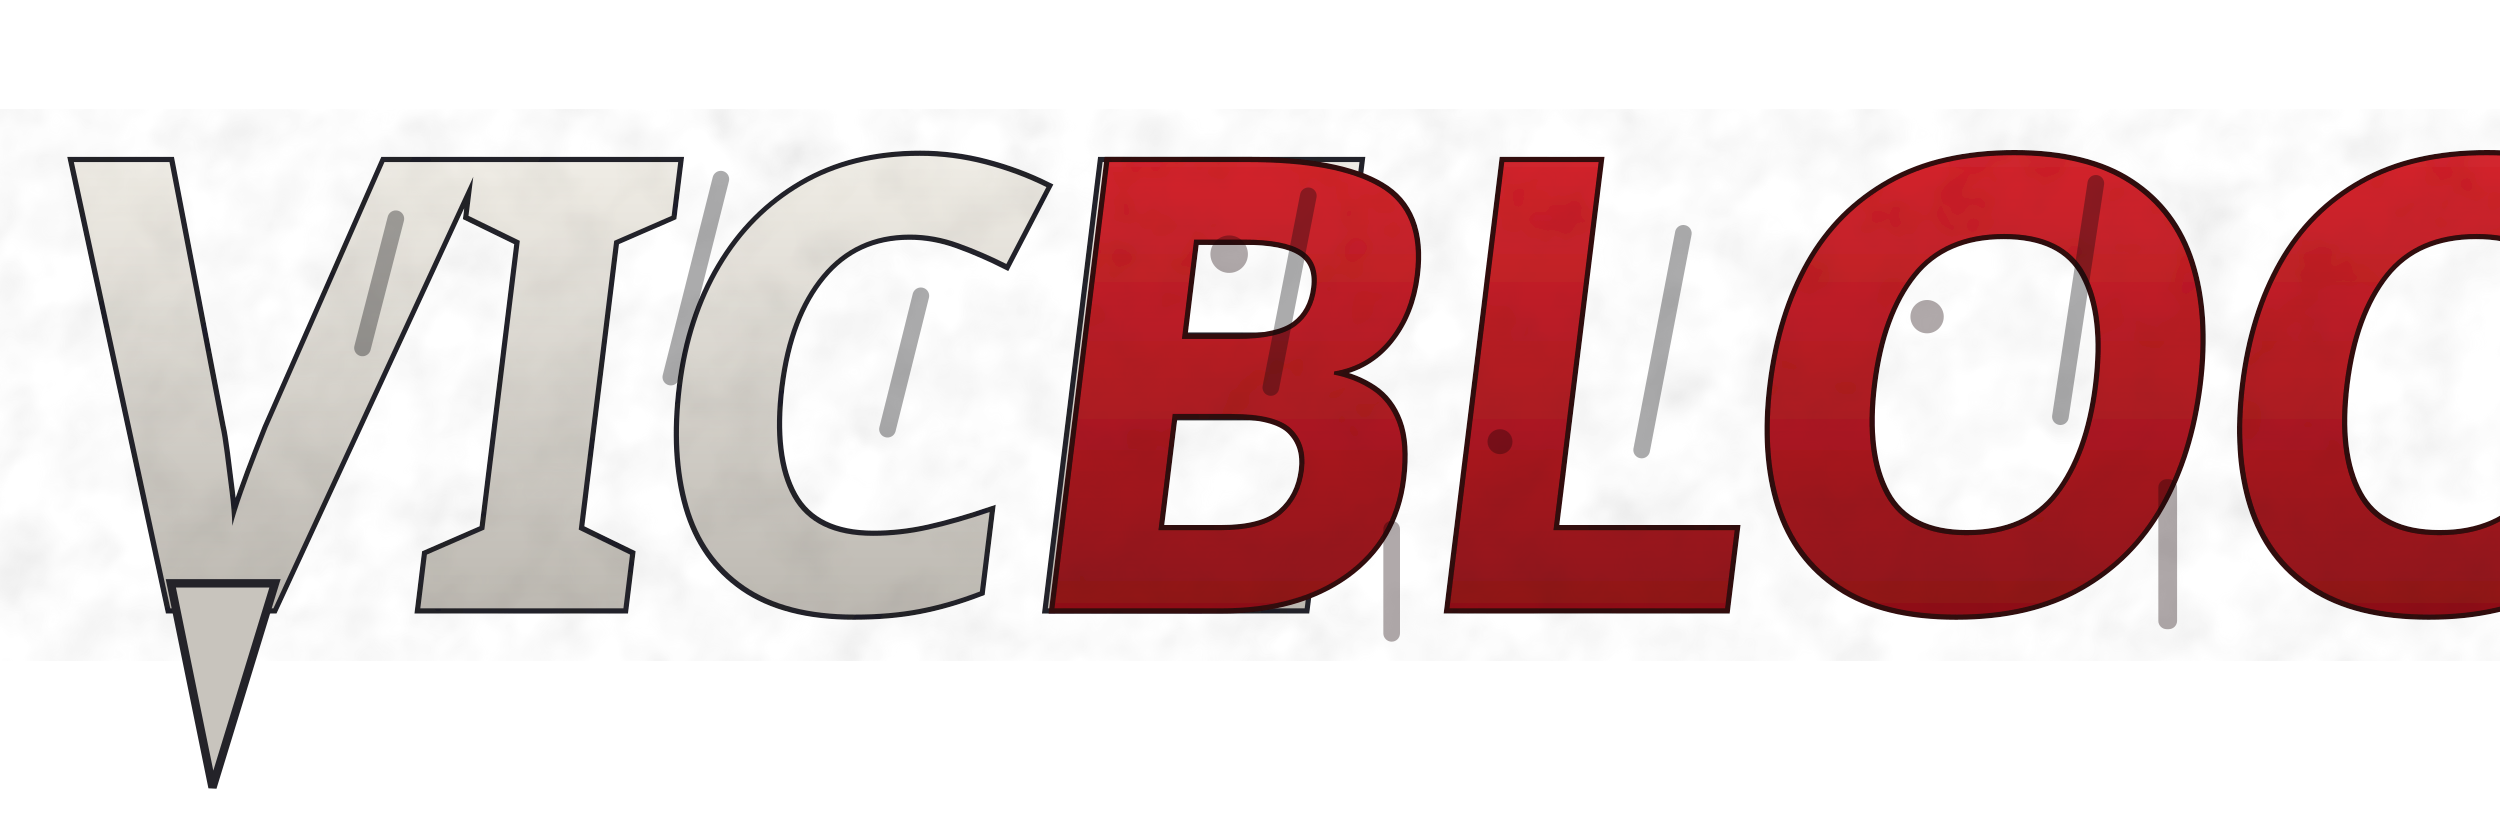
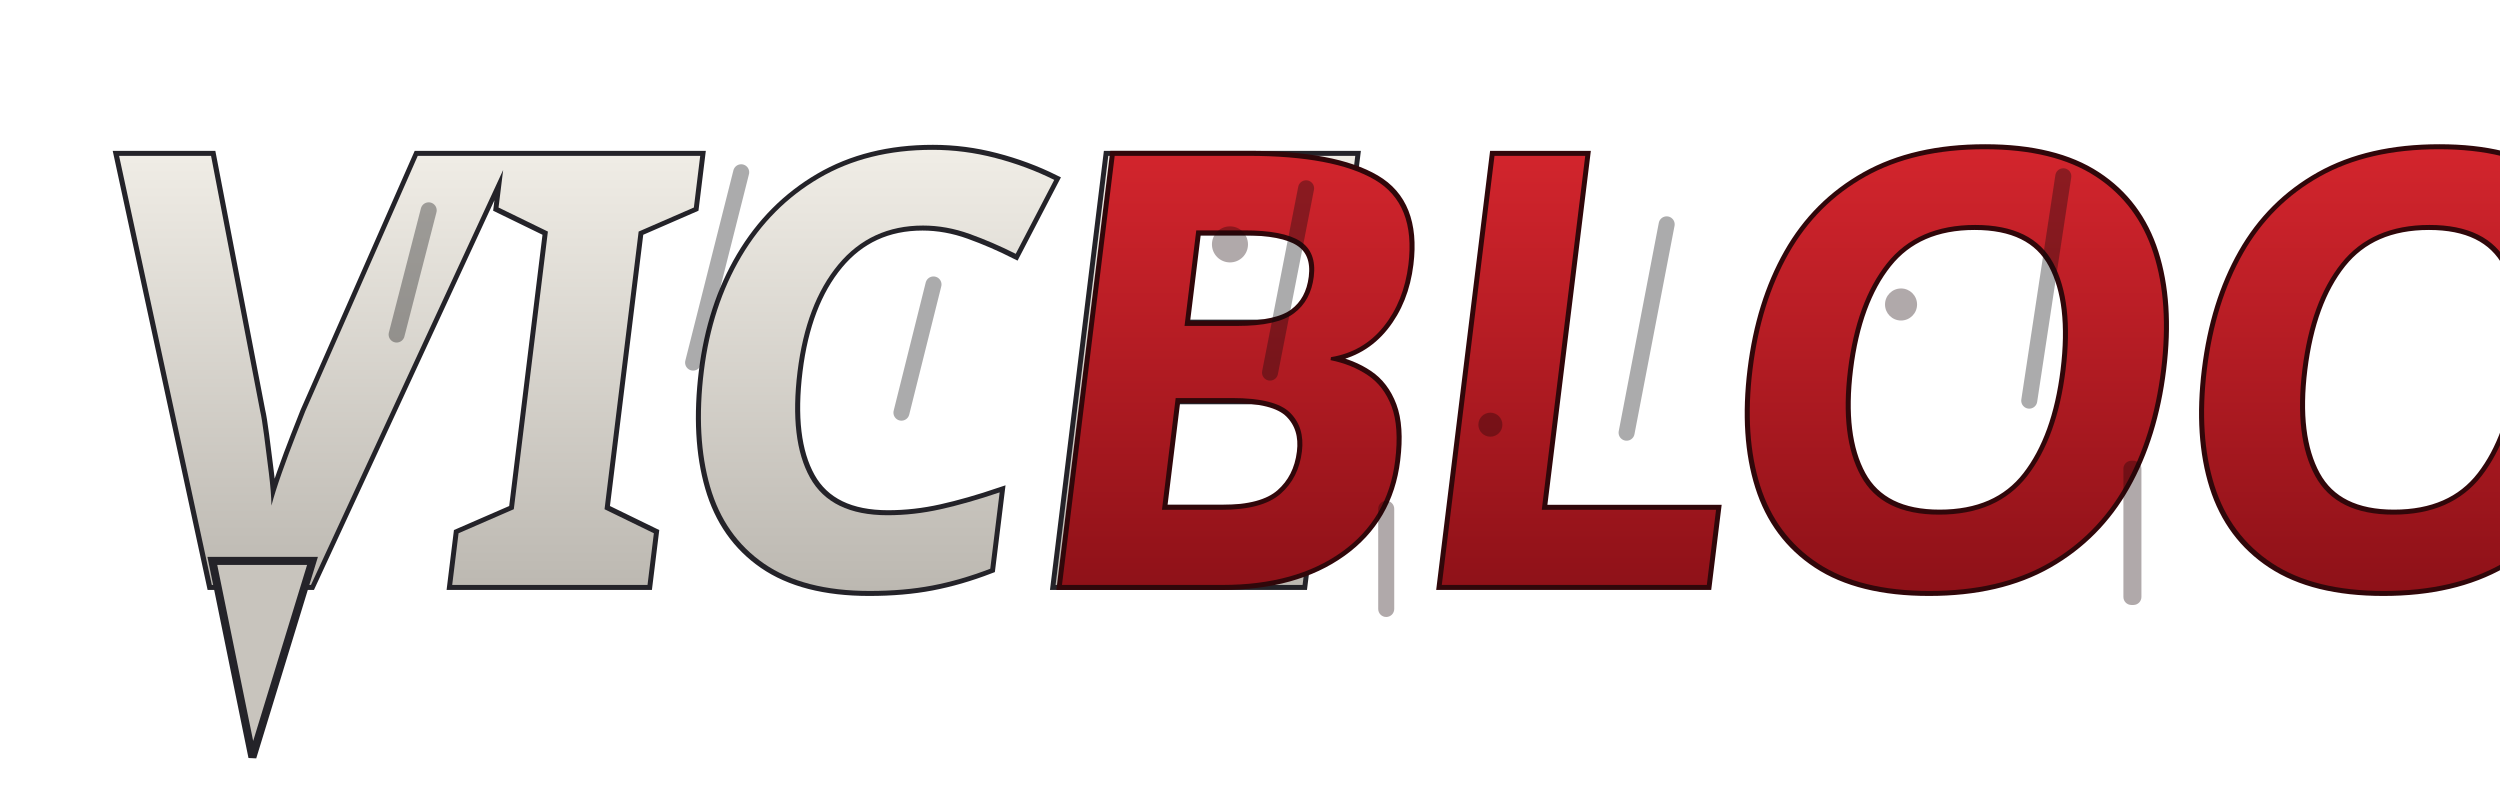
- <svg xmlns="http://www.w3.org/2000/svg" viewBox="0 0 1200 400" role="img" aria-labelledby="title desc">
+ <svg xmlns="http://www.w3.org/2000/svg" viewBox="-24 0 1248 400" role="img" aria-labelledby="title desc">
  <defs>
-     <filter id="rough" x="-5%" y="-10%" width="110%" height="120%">
-       <feTurbulence type="fractalNoise" baseFrequency="0.035" numOctaves="3" seed="13" result="noise" />
-       <feColorMatrix in="noise" type="saturate" values="0" result="gray" />
-       <feComponentTransfer in="gray" result="grain">
-         <feFuncA type="table" tableValues="0 0 .12 .22" />
-       </feComponentTransfer>
-       <feBlend in="SourceGraphic" in2="grain" mode="multiply" />
-     </filter>
    <linearGradient id="viceFill" x1="0" y1="0" x2="0" y2="1">
      <stop offset="0" stop-color="#f0ede6" />
      <stop offset="1" stop-color="#bcb8b1" />
    </linearGradient>
    <linearGradient id="bloodFill" x1="0" y1="0" x2="0" y2="1">
      <stop offset="0" stop-color="#d3252d" />
      <stop offset="1" stop-color="#8e1118" />
    </linearGradient>
  </defs>
-   <g transform="skewX(-7)" filter="url(#rough)">
+   <g transform="skewX(-7)">
    <text x="45" y="292" font-family="Impact, Haettenschweiler, 'Arial Narrow Bold', sans-serif" font-size="300" font-weight="900" letter-spacing="-12" fill="url(#viceFill)" stroke="#242329" stroke-width="5" paint-order="stroke">VICE</text>
    <text x="515" y="292" font-family="Impact, Haettenschweiler, 'Arial Narrow Bold', sans-serif" font-size="300" font-weight="900" letter-spacing="-12" fill="url(#bloodFill)" stroke="#30070a" stroke-width="5" paint-order="stroke">BLOOD</text>
  </g>
  <path d="M82 280 L132 280 L102 378 Z" fill="#c8c4bd" stroke="#242329" stroke-width="4" />
  <g opacity=".34" stroke="#09090c" stroke-width="8" stroke-linecap="round">
    <path d="M190 105 l-16 62" />
    <path d="M346 86 l-24 95" />
    <path d="M442 142 l-16 64" />
    <path d="M628 94 l-18 92" />
    <path d="M808 112 l-20 104" />
    <path d="M1006 88 l-17 112" />
  </g>
  <g opacity=".34" fill="#180306">
    <circle cx="590" cy="122" r="9" />
    <circle cx="720" cy="212" r="6" />
    <circle cx="925" cy="152" r="8" />
    <rect x="664" y="250" width="8" height="58" rx="4" />
    <rect x="1036" y="230" width="9" height="72" rx="4" />
  </g>
</svg>
